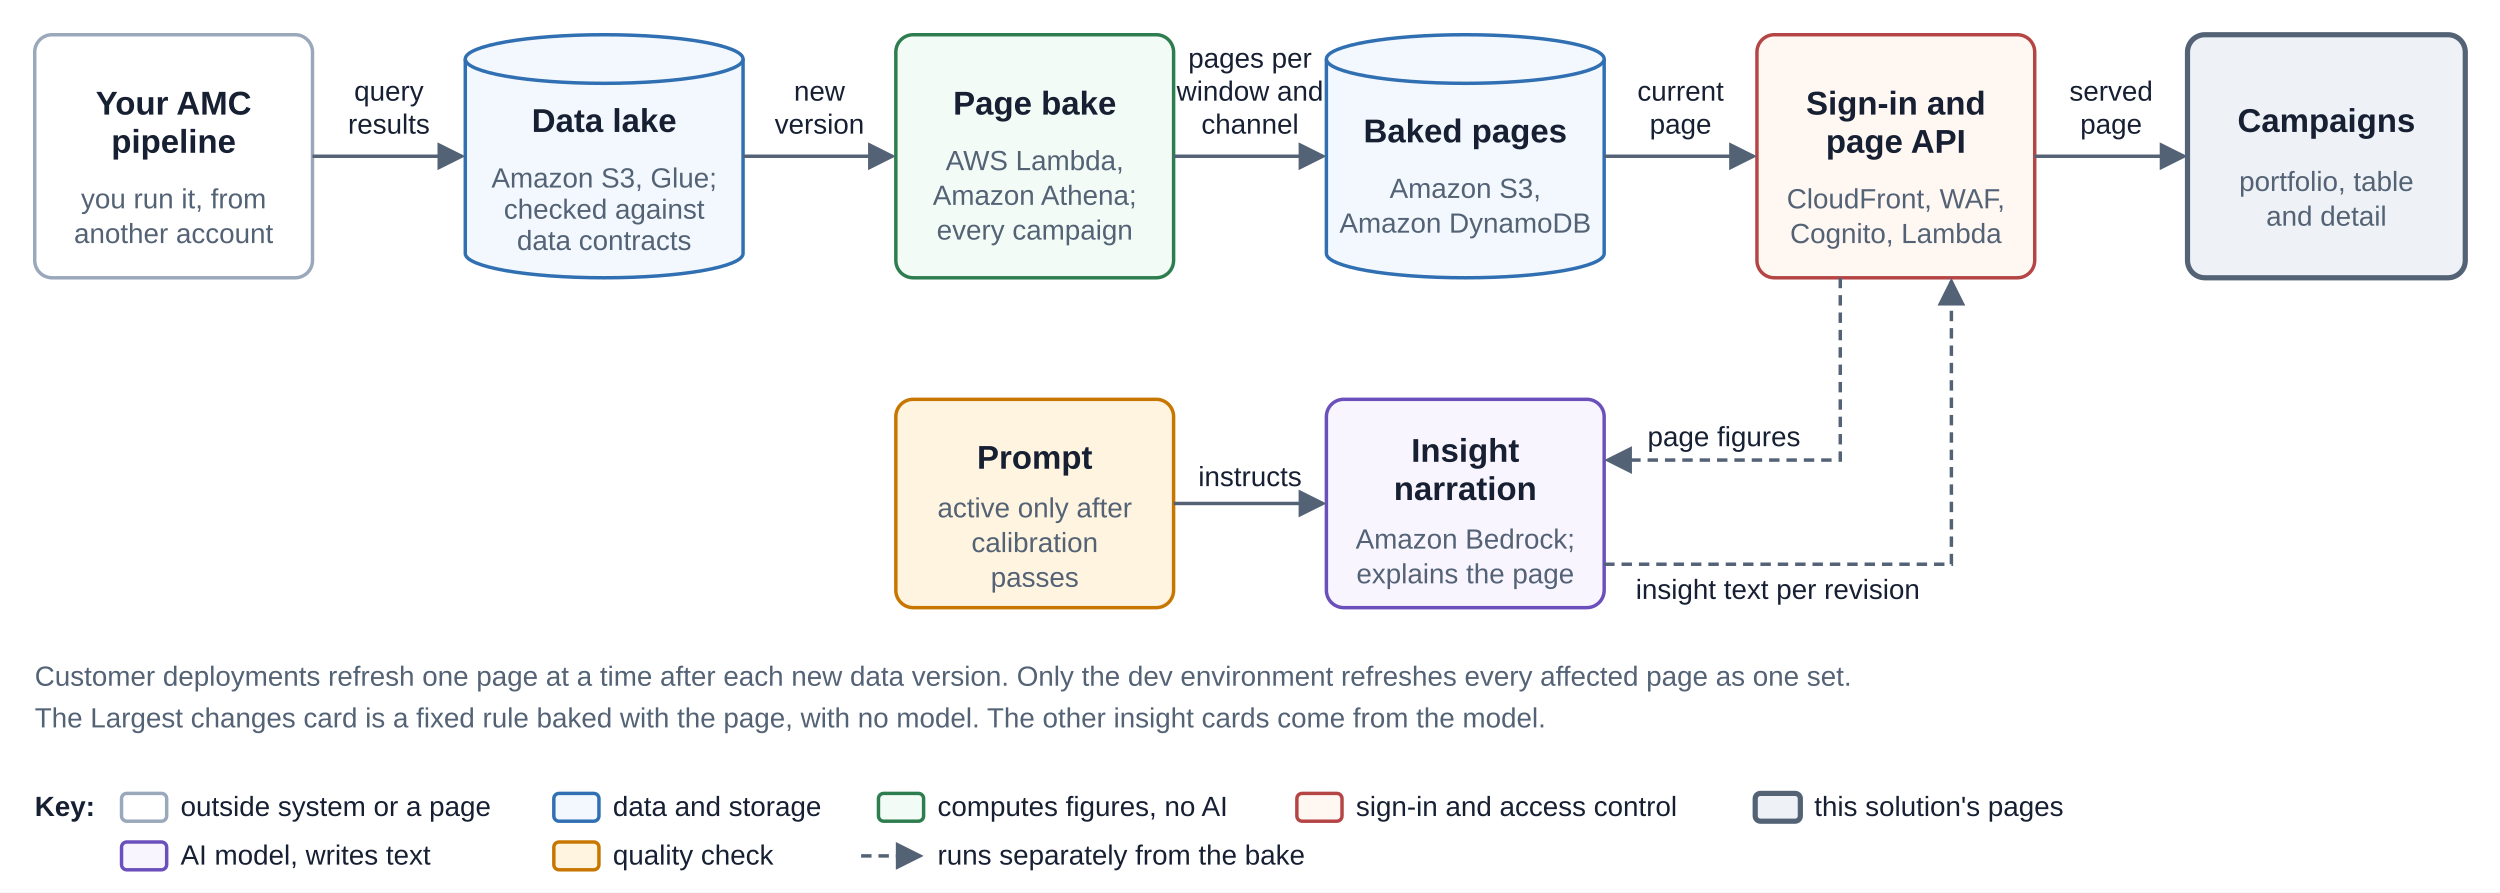
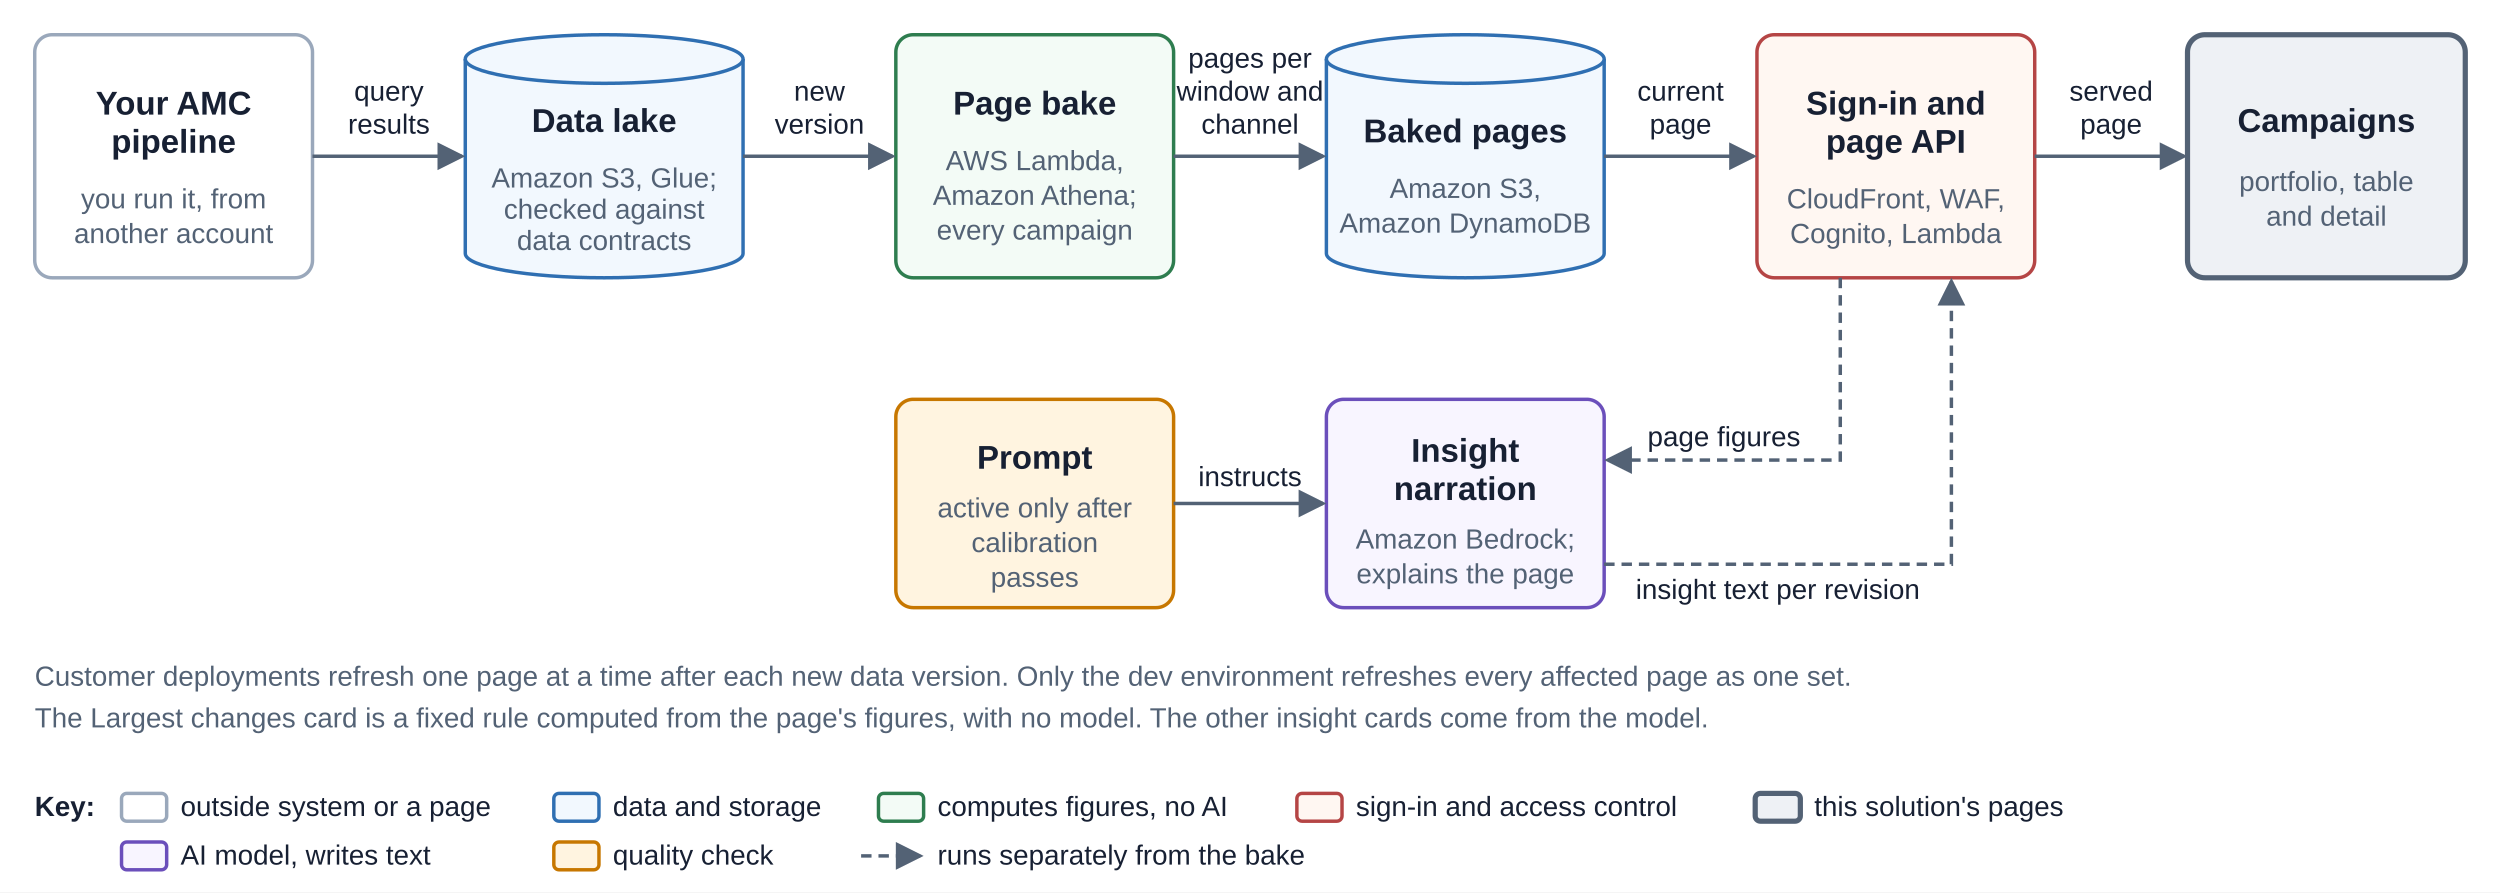
<svg xmlns="http://www.w3.org/2000/svg" viewBox="0 130 1440 514" role="img" focusable="false" aria-labelledby="camp-flow-title camp-flow-desc">
  <defs>
    <marker id="camp-flow-arrow" markerWidth="8" markerHeight="8" refX="7" refY="4" orient="auto">
      <path d="M0 0 L8 4 L0 8 Z" fill="#536275" />
    </marker>
  </defs>
  <rect x="0" y="130" width="1440" height="514" fill="#ffffff" />
  <g stroke-width="2">
    <rect x="20" y="150" width="160" height="140" rx="10" fill="#ffffff" stroke="#9aa8bb" />
    <path d="M268 164 V276 A80 14 0 0 0 428 276 V164" fill="#f2f8fe" stroke="#2f6fb2" />
    <ellipse cx="348" cy="164" rx="80" ry="14" fill="#f2f8fe" stroke="#2f6fb2" />
    <rect x="516" y="150" width="160" height="140" rx="10" fill="#f3fbf6" stroke="#2e7d4f" />
    <path d="M764 164 V276 A80 14 0 0 0 924 276 V164" fill="#f2f8fe" stroke="#2f6fb2" />
    <ellipse cx="844" cy="164" rx="80" ry="14" fill="#f2f8fe" stroke="#2f6fb2" />
    <rect x="1012" y="150" width="160" height="140" rx="10" fill="#fff7f2" stroke="#b54545" />
    <rect x="1260" y="150" width="160" height="140" rx="10" fill="#eef1f5" stroke="#536275" stroke-width="3" />
    <rect x="516" y="360" width="160" height="120" rx="10" fill="#fff4e0" stroke="#c77700" />
    <rect x="764" y="360" width="160" height="120" rx="10" fill="#f8f5ff" stroke="#6b4fbb" />
  </g>
  <g fill="none" stroke="#536275" stroke-width="2" marker-end="url(#camp-flow-arrow)">
    <line x1="180" y1="220" x2="266" y2="220" />
    <line x1="428" y1="220" x2="514" y2="220" />
    <line x1="676" y1="220" x2="762" y2="220" />
    <line x1="924" y1="220" x2="1010" y2="220" />
    <line x1="1172" y1="220" x2="1258" y2="220" />
    <line x1="676" y1="420" x2="762" y2="420" />
  </g>
  <g fill="none" stroke="#536275" stroke-width="2" stroke-dasharray="6 4" marker-end="url(#camp-flow-arrow)">
    <path d="M1060 290 V395 H926" />
    <path d="M924 455 H1124 V292" />
  </g>
  <g font-family="Arial, sans-serif" fill="#172033" text-anchor="middle">
    <g font-size="19" font-weight="bold">
      <text x="100" y="196">Your AMC</text>
      <text x="100" y="218">pipeline</text>
      <text x="348" y="206">Data lake</text>
      <text x="596" y="196">Page bake</text>
      <text x="844" y="212">Baked pages</text>
      <text x="1092" y="196">Sign-in and</text>
      <text x="1092" y="218">page API</text>
      <text x="1340" y="206">Campaigns</text>
      <text x="596" y="400">Prompt</text>
      <text x="844" y="396">Insight</text>
      <text x="844" y="418">narration</text>
    </g>
    <g font-size="16" fill="#536275">
      <text x="100" y="250">you run it, from</text>
      <text x="100" y="270">another account</text>
      <text x="348" y="238">Amazon S3, Glue;</text>
      <text x="348" y="256">checked against</text>
      <text x="348" y="274">data contracts</text>
      <text x="596" y="228">AWS Lambda,</text>
      <text x="596" y="248">Amazon Athena;</text>
      <text x="596" y="268">every campaign</text>
      <text x="844" y="244">Amazon S3,</text>
      <text x="844" y="264">Amazon DynamoDB</text>
      <text x="1092" y="250">CloudFront, WAF,</text>
      <text x="1092" y="270">Cognito, Lambda</text>
      <text x="1340" y="240">portfolio, table</text>
      <text x="1340" y="260">and detail</text>
      <text x="596" y="428">active only after</text>
      <text x="596" y="448">calibration</text>
      <text x="596" y="468">passes</text>
      <text x="844" y="446">Amazon Bedrock;</text>
      <text x="844" y="466">explains the page</text>
    </g>
    <g font-size="16">
      <text x="224" y="188">query</text>
      <text x="224" y="207">results</text>
      <text x="472" y="188">new</text>
      <text x="472" y="207">version</text>
      <text x="720" y="169">pages per</text>
      <text x="720" y="188">window and</text>
      <text x="720" y="207">channel</text>
      <text x="968" y="188">current</text>
      <text x="968" y="207">page</text>
      <text x="1216" y="188">served</text>
      <text x="1216" y="207">page</text>
      <text x="720" y="410">instructs</text>
      <text x="993" y="387">page figures</text>
      <text x="1024" y="475">insight text per revision</text>
    </g>
    <text x="20" y="525" font-size="16" fill="#536275" text-anchor="start">Customer deployments refresh one page at a time after each new data version. Only the dev environment refreshes every affected page as one set.</text>
-     <text x="20" y="549" font-size="16" fill="#536275" text-anchor="start">The Largest changes card is a fixed rule baked with the page, with no model. The other insight cards come from the model.</text>
+     <text x="20" y="549" font-size="16" fill="#536275" text-anchor="start">The Largest changes card is a fixed rule computed from the page's figures, with no model. The other insight cards come from the model.</text>
  </g>
  <g font-family="Arial, sans-serif" font-size="16" fill="#172033" stroke-width="2">
    <text x="20" y="600" font-weight="bold">Key:</text>
    <rect x="70" y="587" width="26" height="16" rx="3" fill="#ffffff" stroke="#9aa8bb" />
    <text x="104" y="600">outside system or a page</text>
    <rect x="319" y="587" width="26" height="16" rx="3" fill="#f2f8fe" stroke="#2f6fb2" />
    <text x="353" y="600">data and storage</text>
    <rect x="506" y="587" width="26" height="16" rx="3" fill="#f3fbf6" stroke="#2e7d4f" />
    <text x="540" y="600">computes figures, no AI</text>
    <rect x="747" y="587" width="26" height="16" rx="3" fill="#fff7f2" stroke="#b54545" />
    <text x="781" y="600">sign-in and access control</text>
    <rect x="1011" y="587" width="26" height="16" rx="3" fill="#eef1f5" stroke="#536275" stroke-width="3" />
    <text x="1045" y="600">this solution's pages</text>
    <rect x="70" y="615" width="26" height="16" rx="3" fill="#f8f5ff" stroke="#6b4fbb" />
    <text x="104" y="628">AI model, writes text</text>
    <rect x="319" y="615" width="26" height="16" rx="3" fill="#fff4e0" stroke="#c77700" />
    <text x="353" y="628">quality check</text>
    <line x1="496" y1="623" x2="530" y2="623" stroke="#536275" stroke-dasharray="6 4" marker-end="url(#camp-flow-arrow)" />
    <text x="540" y="628">runs separately from the bake</text>
  </g>
</svg>
